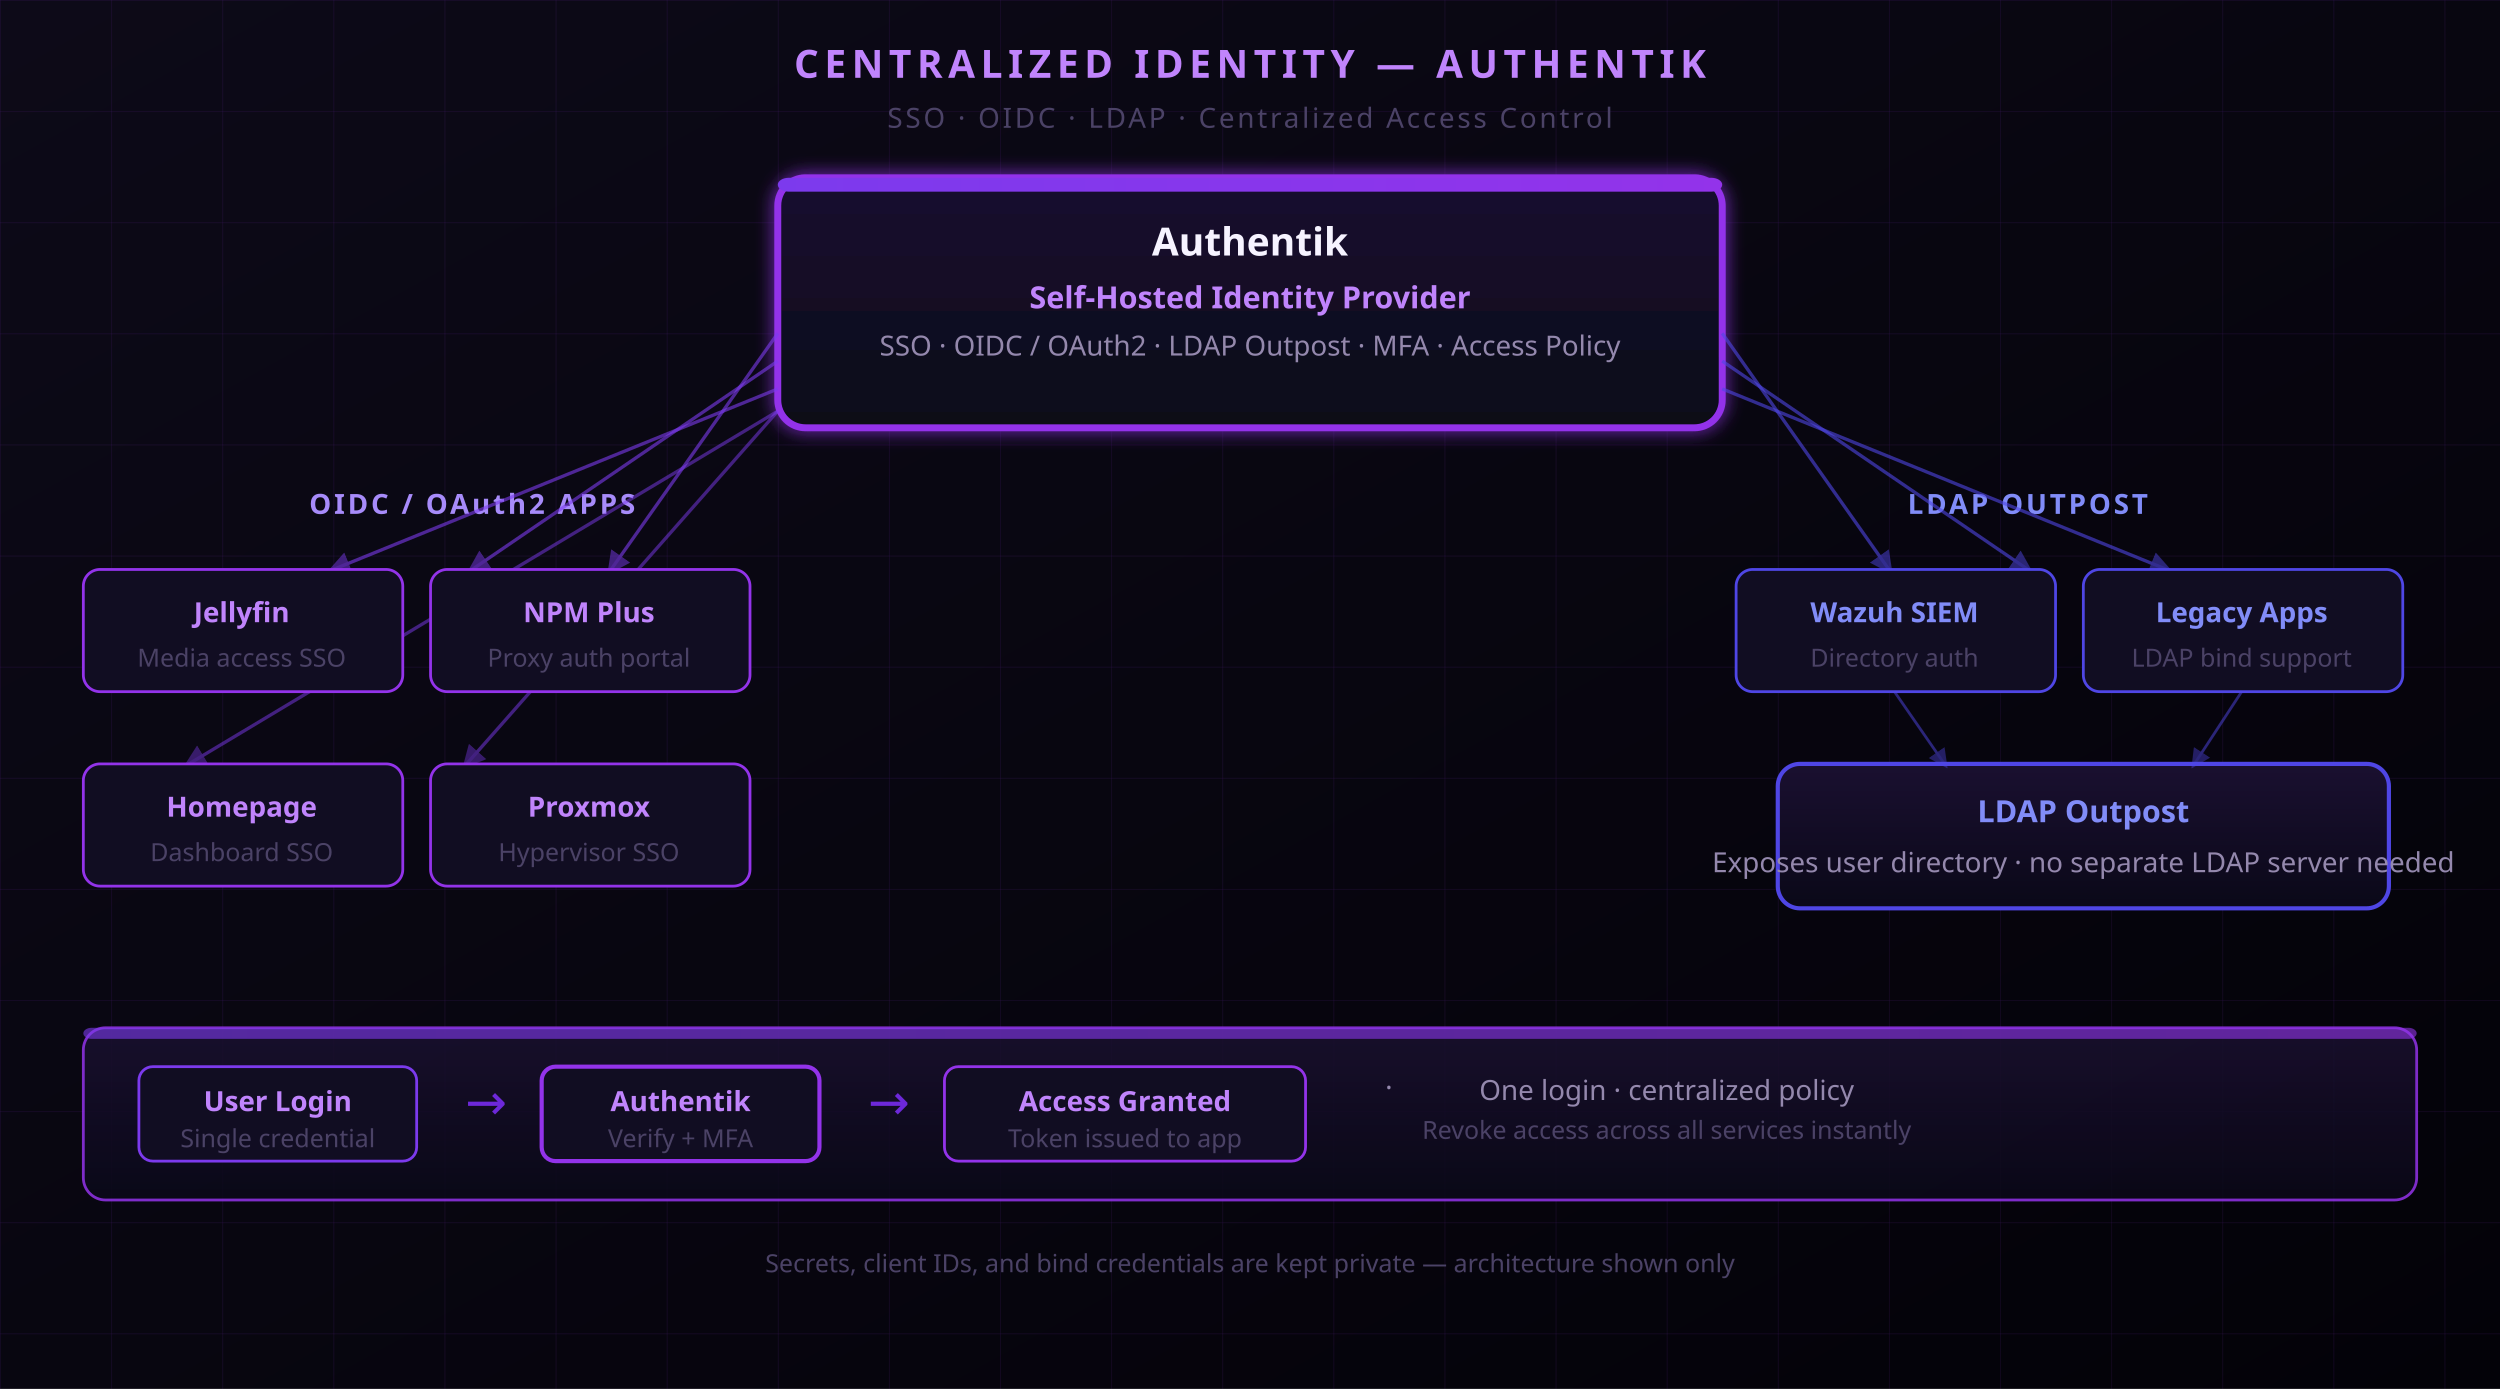
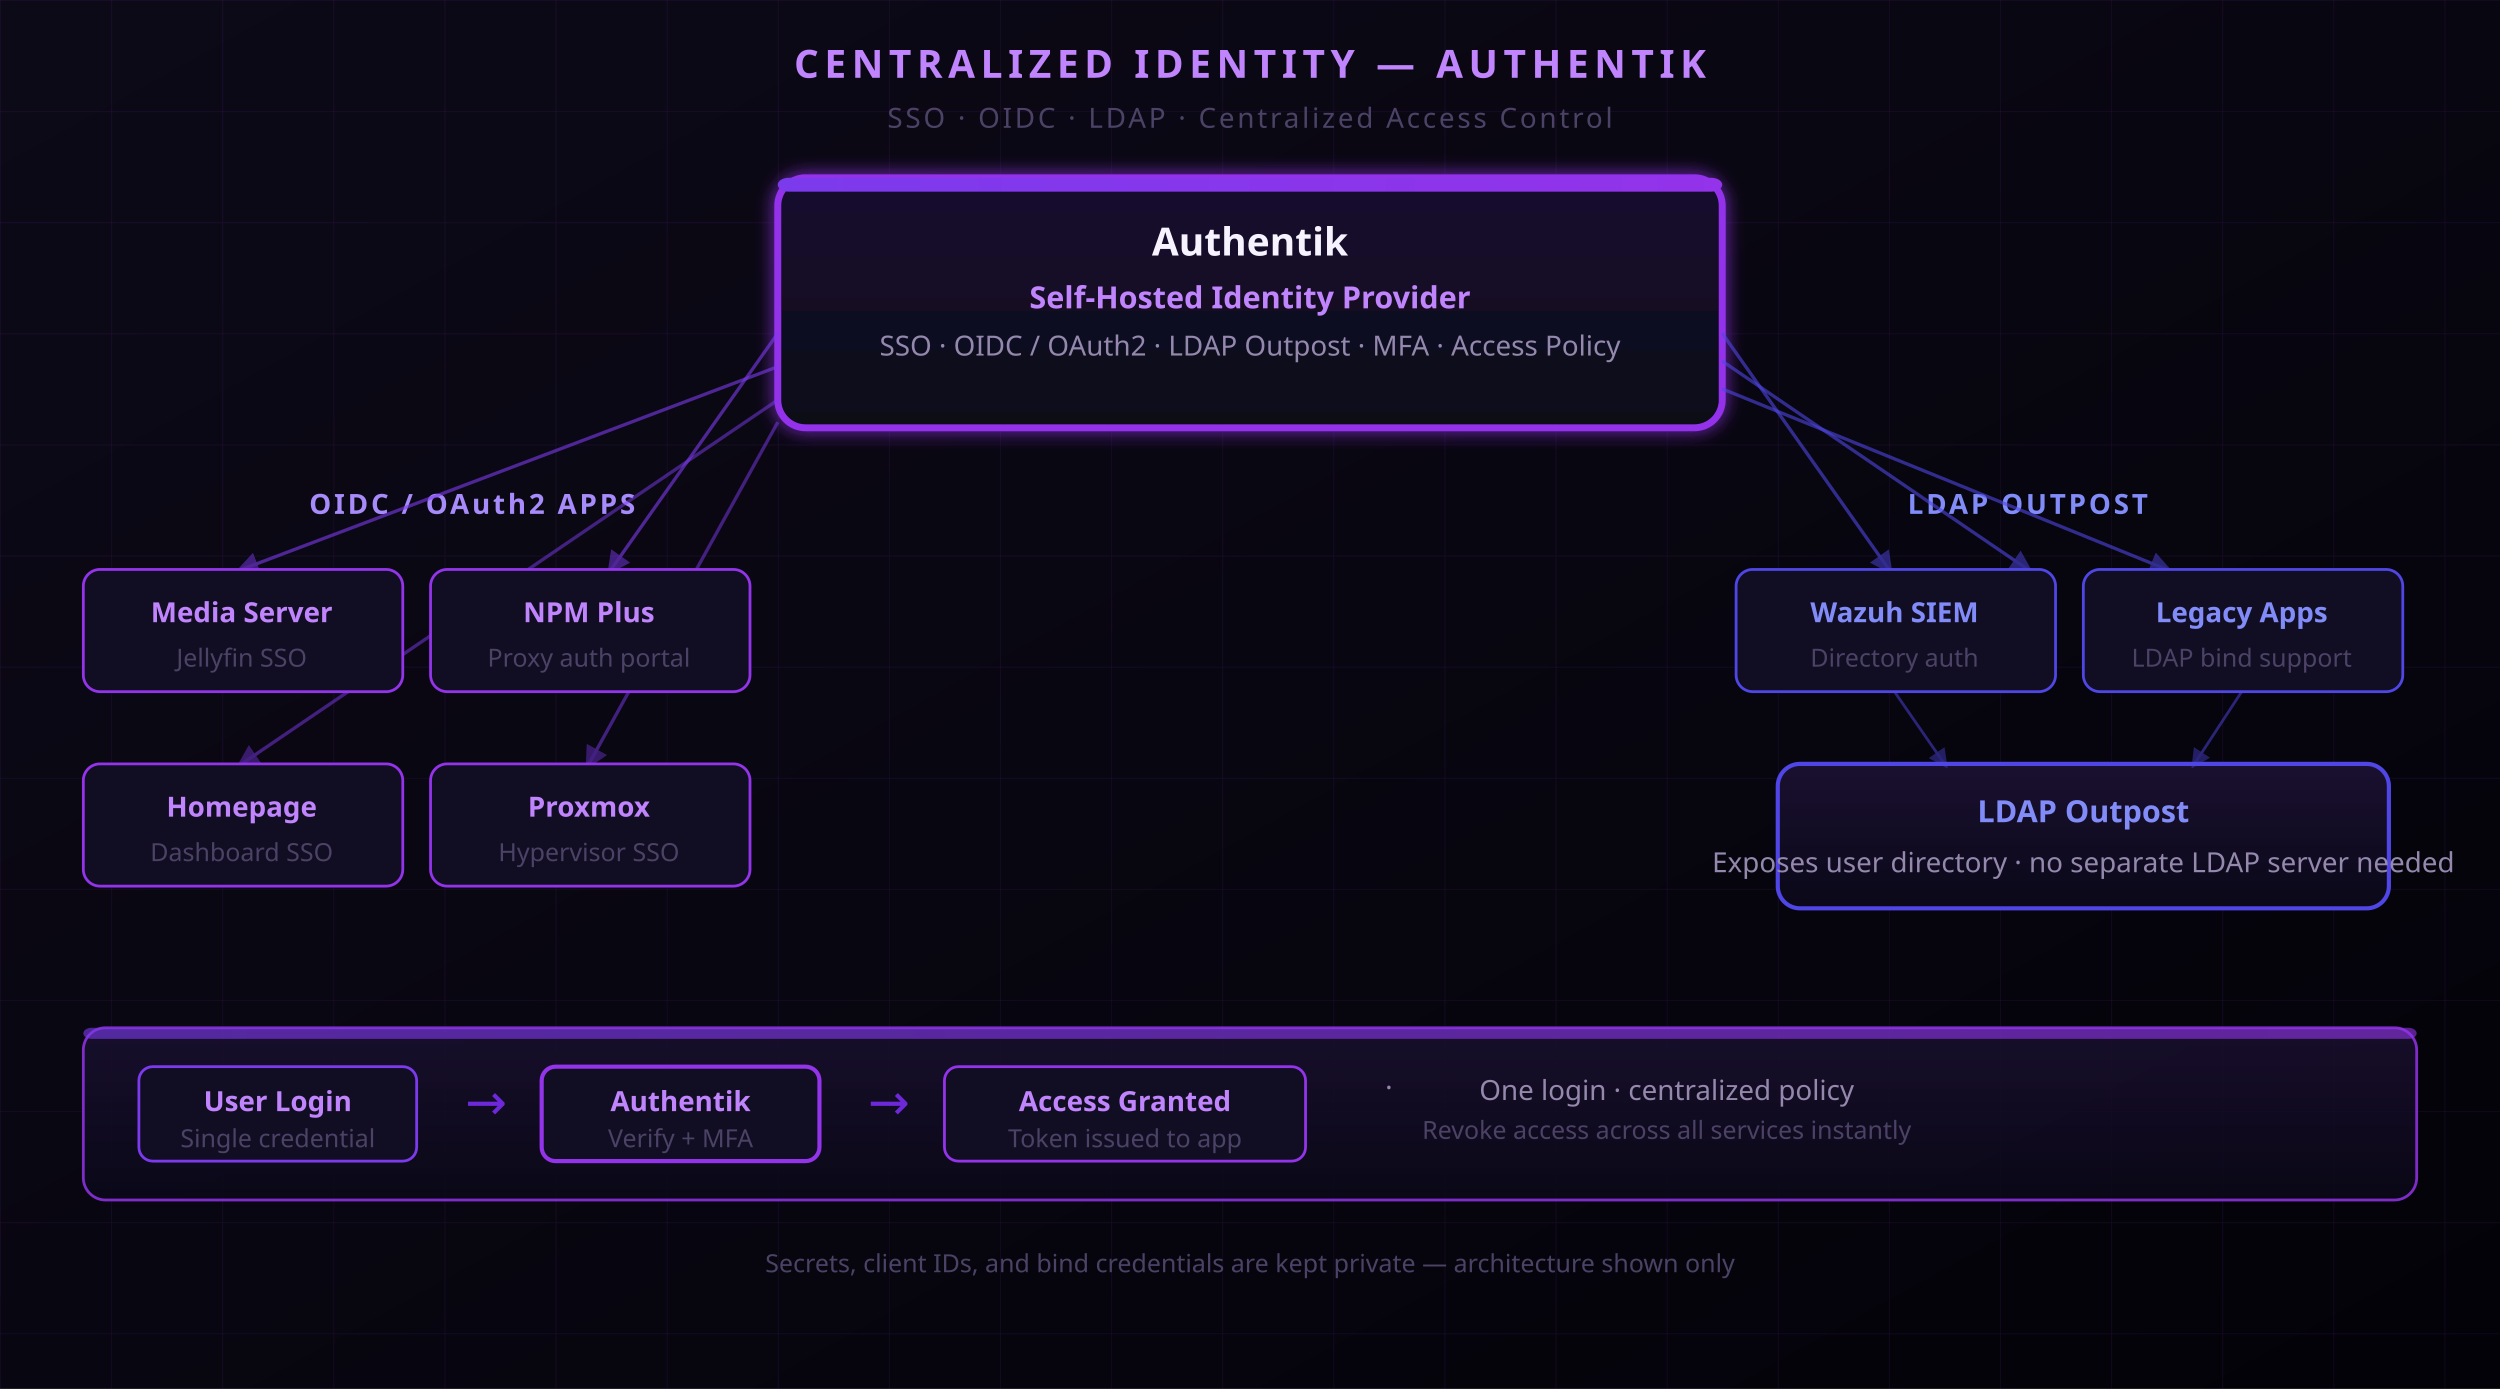
<svg xmlns="http://www.w3.org/2000/svg" width="900" height="500" viewBox="0 0 900 500" font-family="'Segoe UI', system-ui, sans-serif">
  <defs>
    <linearGradient id="bg" x1="0" y1="0" x2="1" y2="1" gradientUnits="objectBoundingBox">
      <stop offset="0%" stop-color="#0d0a18" />
      <stop offset="100%" stop-color="#030208" />
    </linearGradient>
    <linearGradient id="card" x1="0" y1="0" x2="0" y2="1" gradientUnits="objectBoundingBox">
      <stop offset="0%" stop-color="#1a1030" />
      <stop offset="100%" stop-color="#0a0818" />
    </linearGradient>
    <linearGradient id="purpleBar" x1="0" y1="0" x2="1" y2="0" gradientUnits="objectBoundingBox">
      <stop offset="0%" stop-color="#7c3aed" />
      <stop offset="100%" stop-color="#9333ea" />
    </linearGradient>
    <pattern id="grid" width="40" height="40" patternUnits="userSpaceOnUse">
      <path d="M 40 0 L 0 0 0 40" fill="none" stroke="#9333ea" stroke-width="0.2" opacity="0.3" />
    </pattern>
    <filter id="glow">
      <feGaussianBlur in="SourceGraphic" stdDeviation="3" result="b" />
      <feMerge>
        <feMergeNode in="b" />
        <feMergeNode in="SourceGraphic" />
      </feMerge>
    </filter>
    <marker id="arr" markerWidth="7" markerHeight="7" refX="5" refY="3.5" orient="auto">
      <path d="M0,0 L0,7 L7,3.5 z" fill="#7c3aed" opacity="0.8" />
    </marker>
    <marker id="arrIndigo" markerWidth="7" markerHeight="7" refX="5" refY="3.5" orient="auto">
      <path d="M0,0 L0,7 L7,3.5 z" fill="#4f46e5" opacity="0.8" />
    </marker>
  </defs>
  <rect width="900" height="500" fill="url(#bg)" />
  <rect width="900" height="500" fill="url(#grid)" />
  <text x="450" y="28" text-anchor="middle" fill="#c084fc" font-size="14" font-weight="700" letter-spacing="2">CENTRALIZED IDENTITY — AUTHENTIK</text>
  <text x="450" y="46" text-anchor="middle" fill="#4b4266" font-size="10" letter-spacing="1">SSO · OIDC · LDAP · Centralized Access Control</text>
  <rect x="280" y="64" width="340" height="90" rx="10" fill="url(#card)" stroke="#9333ea" stroke-width="2.5" filter="url(#glow)" />
  <rect x="280" y="64" width="340" height="5" rx="4" fill="url(#purpleBar)" />
  <text x="450" y="92" text-anchor="middle" fill="#f6f3ff" font-size="14" font-weight="700">Authentik</text>
  <text x="450" y="111" text-anchor="middle" fill="#c084fc" font-size="11" font-weight="600">Self-Hosted Identity Provider</text>
  <text x="450" y="128" text-anchor="middle" fill="#9488ad" font-size="10">SSO · OIDC / OAuth2 · LDAP Outpost · MFA · Access Policy</text>
  <text x="170" y="185" text-anchor="middle" fill="#a78bfa" font-size="10" font-weight="700" letter-spacing="1">OIDC / OAuth2 APPS</text>
  <line x1="280" y1="120" x2="220" y2="205" stroke="#7c3aed" stroke-width="1.2" opacity="0.6" marker-end="url(#arr)" />
-   <line x1="280" y1="130" x2="170" y2="205" stroke="#7c3aed" stroke-width="1.2" opacity="0.6" marker-end="url(#arr)" />
-   <line x1="280" y1="140" x2="120" y2="205" stroke="#7c3aed" stroke-width="1.2" opacity="0.6" marker-end="url(#arr)" />
-   <line x1="280" y1="148" x2="68" y2="275" stroke="#7c3aed" stroke-width="1.2" opacity="0.5" marker-end="url(#arr)" />
-   <line x1="280" y1="148" x2="168" y2="275" stroke="#7c3aed" stroke-width="1.2" opacity="0.5" marker-end="url(#arr)" />
+   <line x1="280" y1="132" x2="87" y2="205" stroke="#7c3aed" stroke-width="1.2" opacity="0.6" marker-end="url(#arr)" />
+   <line x1="280" y1="144" x2="87" y2="275" stroke="#7c3aed" stroke-width="1.2" opacity="0.5" marker-end="url(#arr)" />
+   <line x1="280" y1="152" x2="212" y2="275" stroke="#7c3aed" stroke-width="1.2" opacity="0.5" marker-end="url(#arr)" />
  <rect x="30" y="205" width="115" height="44" rx="6" fill="#110d22" stroke="#9333ea" stroke-width="1" />
-   <text x="87" y="224" text-anchor="middle" fill="#c084fc" font-size="10" font-weight="600">Jellyfin</text>
-   <text x="87" y="240" text-anchor="middle" fill="#4b4266" font-size="9">Media access SSO</text>
+   <text x="87" y="224" text-anchor="middle" fill="#c084fc" font-size="10" font-weight="600">Media Server</text>
+   <text x="87" y="240" text-anchor="middle" fill="#4b4266" font-size="9">Jellyfin SSO</text>
  <rect x="155" y="205" width="115" height="44" rx="6" fill="#110d22" stroke="#9333ea" stroke-width="1" />
  <text x="212" y="224" text-anchor="middle" fill="#c084fc" font-size="10" font-weight="600">NPM Plus</text>
  <text x="212" y="240" text-anchor="middle" fill="#4b4266" font-size="9">Proxy auth portal</text>
  <rect x="30" y="275" width="115" height="44" rx="6" fill="#110d22" stroke="#9333ea" stroke-width="1" />
  <text x="87" y="294" text-anchor="middle" fill="#c084fc" font-size="10" font-weight="600">Homepage</text>
  <text x="87" y="310" text-anchor="middle" fill="#4b4266" font-size="9">Dashboard SSO</text>
  <rect x="155" y="275" width="115" height="44" rx="6" fill="#110d22" stroke="#9333ea" stroke-width="1" />
  <text x="212" y="294" text-anchor="middle" fill="#c084fc" font-size="10" font-weight="600">Proxmox</text>
  <text x="212" y="310" text-anchor="middle" fill="#4b4266" font-size="9">Hypervisor SSO</text>
  <text x="730" y="185" text-anchor="middle" fill="#818cf8" font-size="10" font-weight="700" letter-spacing="1">LDAP OUTPOST</text>
  <line x1="620" y1="120" x2="680" y2="205" stroke="#4f46e5" stroke-width="1.2" opacity="0.6" marker-end="url(#arrIndigo)" />
  <line x1="620" y1="130" x2="730" y2="205" stroke="#4f46e5" stroke-width="1.2" opacity="0.6" marker-end="url(#arrIndigo)" />
  <line x1="620" y1="140" x2="780" y2="205" stroke="#4f46e5" stroke-width="1.2" opacity="0.6" marker-end="url(#arrIndigo)" />
  <rect x="625" y="205" width="115" height="44" rx="6" fill="#110d22" stroke="#4f46e5" stroke-width="1" />
  <text x="682" y="224" text-anchor="middle" fill="#818cf8" font-size="10" font-weight="600">Wazuh SIEM</text>
  <text x="682" y="240" text-anchor="middle" fill="#4b4266" font-size="9">Directory auth</text>
  <rect x="750" y="205" width="115" height="44" rx="6" fill="#110d22" stroke="#4f46e5" stroke-width="1" />
  <text x="807" y="224" text-anchor="middle" fill="#818cf8" font-size="10" font-weight="600">Legacy Apps</text>
  <text x="807" y="240" text-anchor="middle" fill="#4b4266" font-size="9">LDAP bind support</text>
  <rect x="640" y="275" width="220" height="52" rx="8" fill="url(#card)" stroke="#4f46e5" stroke-width="1.5" />
  <text x="750" y="296" text-anchor="middle" fill="#818cf8" font-size="11" font-weight="600">LDAP Outpost</text>
  <text x="750" y="314" text-anchor="middle" fill="#9488ad" font-size="10">Exposes user directory · no separate LDAP server needed</text>
  <line x1="682" y1="249" x2="700" y2="275" stroke="#4f46e5" stroke-width="1" opacity="0.5" marker-end="url(#arrIndigo)" />
  <line x1="807" y1="249" x2="790" y2="275" stroke="#4f46e5" stroke-width="1" opacity="0.5" marker-end="url(#arrIndigo)" />
  <rect x="30" y="370" width="840" height="62" rx="8" fill="url(#card)" stroke="#9333ea" stroke-width="1" opacity="0.85" />
  <rect x="30" y="370" width="840" height="4" rx="3" fill="url(#purpleBar)" opacity="0.6" />
  <rect x="50" y="384" width="100" height="34" rx="5" fill="#110d22" stroke="#7c3aed" stroke-width="1" />
  <text x="100" y="400" text-anchor="middle" fill="#c084fc" font-size="10" font-weight="600">User Login</text>
  <text x="100" y="413" text-anchor="middle" fill="#4b4266" font-size="9">Single credential</text>
  <text x="175" y="403" text-anchor="middle" fill="#6d28d9" font-size="18">→</text>
  <rect x="195" y="384" width="100" height="34" rx="5" fill="#110d22" stroke="#9333ea" stroke-width="1.5" />
  <text x="245" y="400" text-anchor="middle" fill="#c084fc" font-size="10" font-weight="600">Authentik</text>
  <text x="245" y="413" text-anchor="middle" fill="#4b4266" font-size="9">Verify + MFA</text>
  <text x="320" y="403" text-anchor="middle" fill="#6d28d9" font-size="18">→</text>
  <rect x="340" y="384" width="130" height="34" rx="5" fill="#110d22" stroke="#9333ea" stroke-width="1" />
  <text x="405" y="400" text-anchor="middle" fill="#c084fc" font-size="10" font-weight="600">Access Granted</text>
  <text x="405" y="413" text-anchor="middle" fill="#4b4266" font-size="9">Token issued to app</text>
  <text x="500" y="395" text-anchor="middle" fill="#9488ad" font-size="10">·</text>
  <text x="600" y="396" text-anchor="middle" fill="#9488ad" font-size="10">One login · centralized policy</text>
  <text x="600" y="410" text-anchor="middle" fill="#4b4266" font-size="9">Revoke access across all services instantly</text>
  <text x="450" y="458" text-anchor="middle" fill="#4b4266" font-size="9">Secrets, client IDs, and bind credentials are kept private — architecture shown only</text>
</svg>
